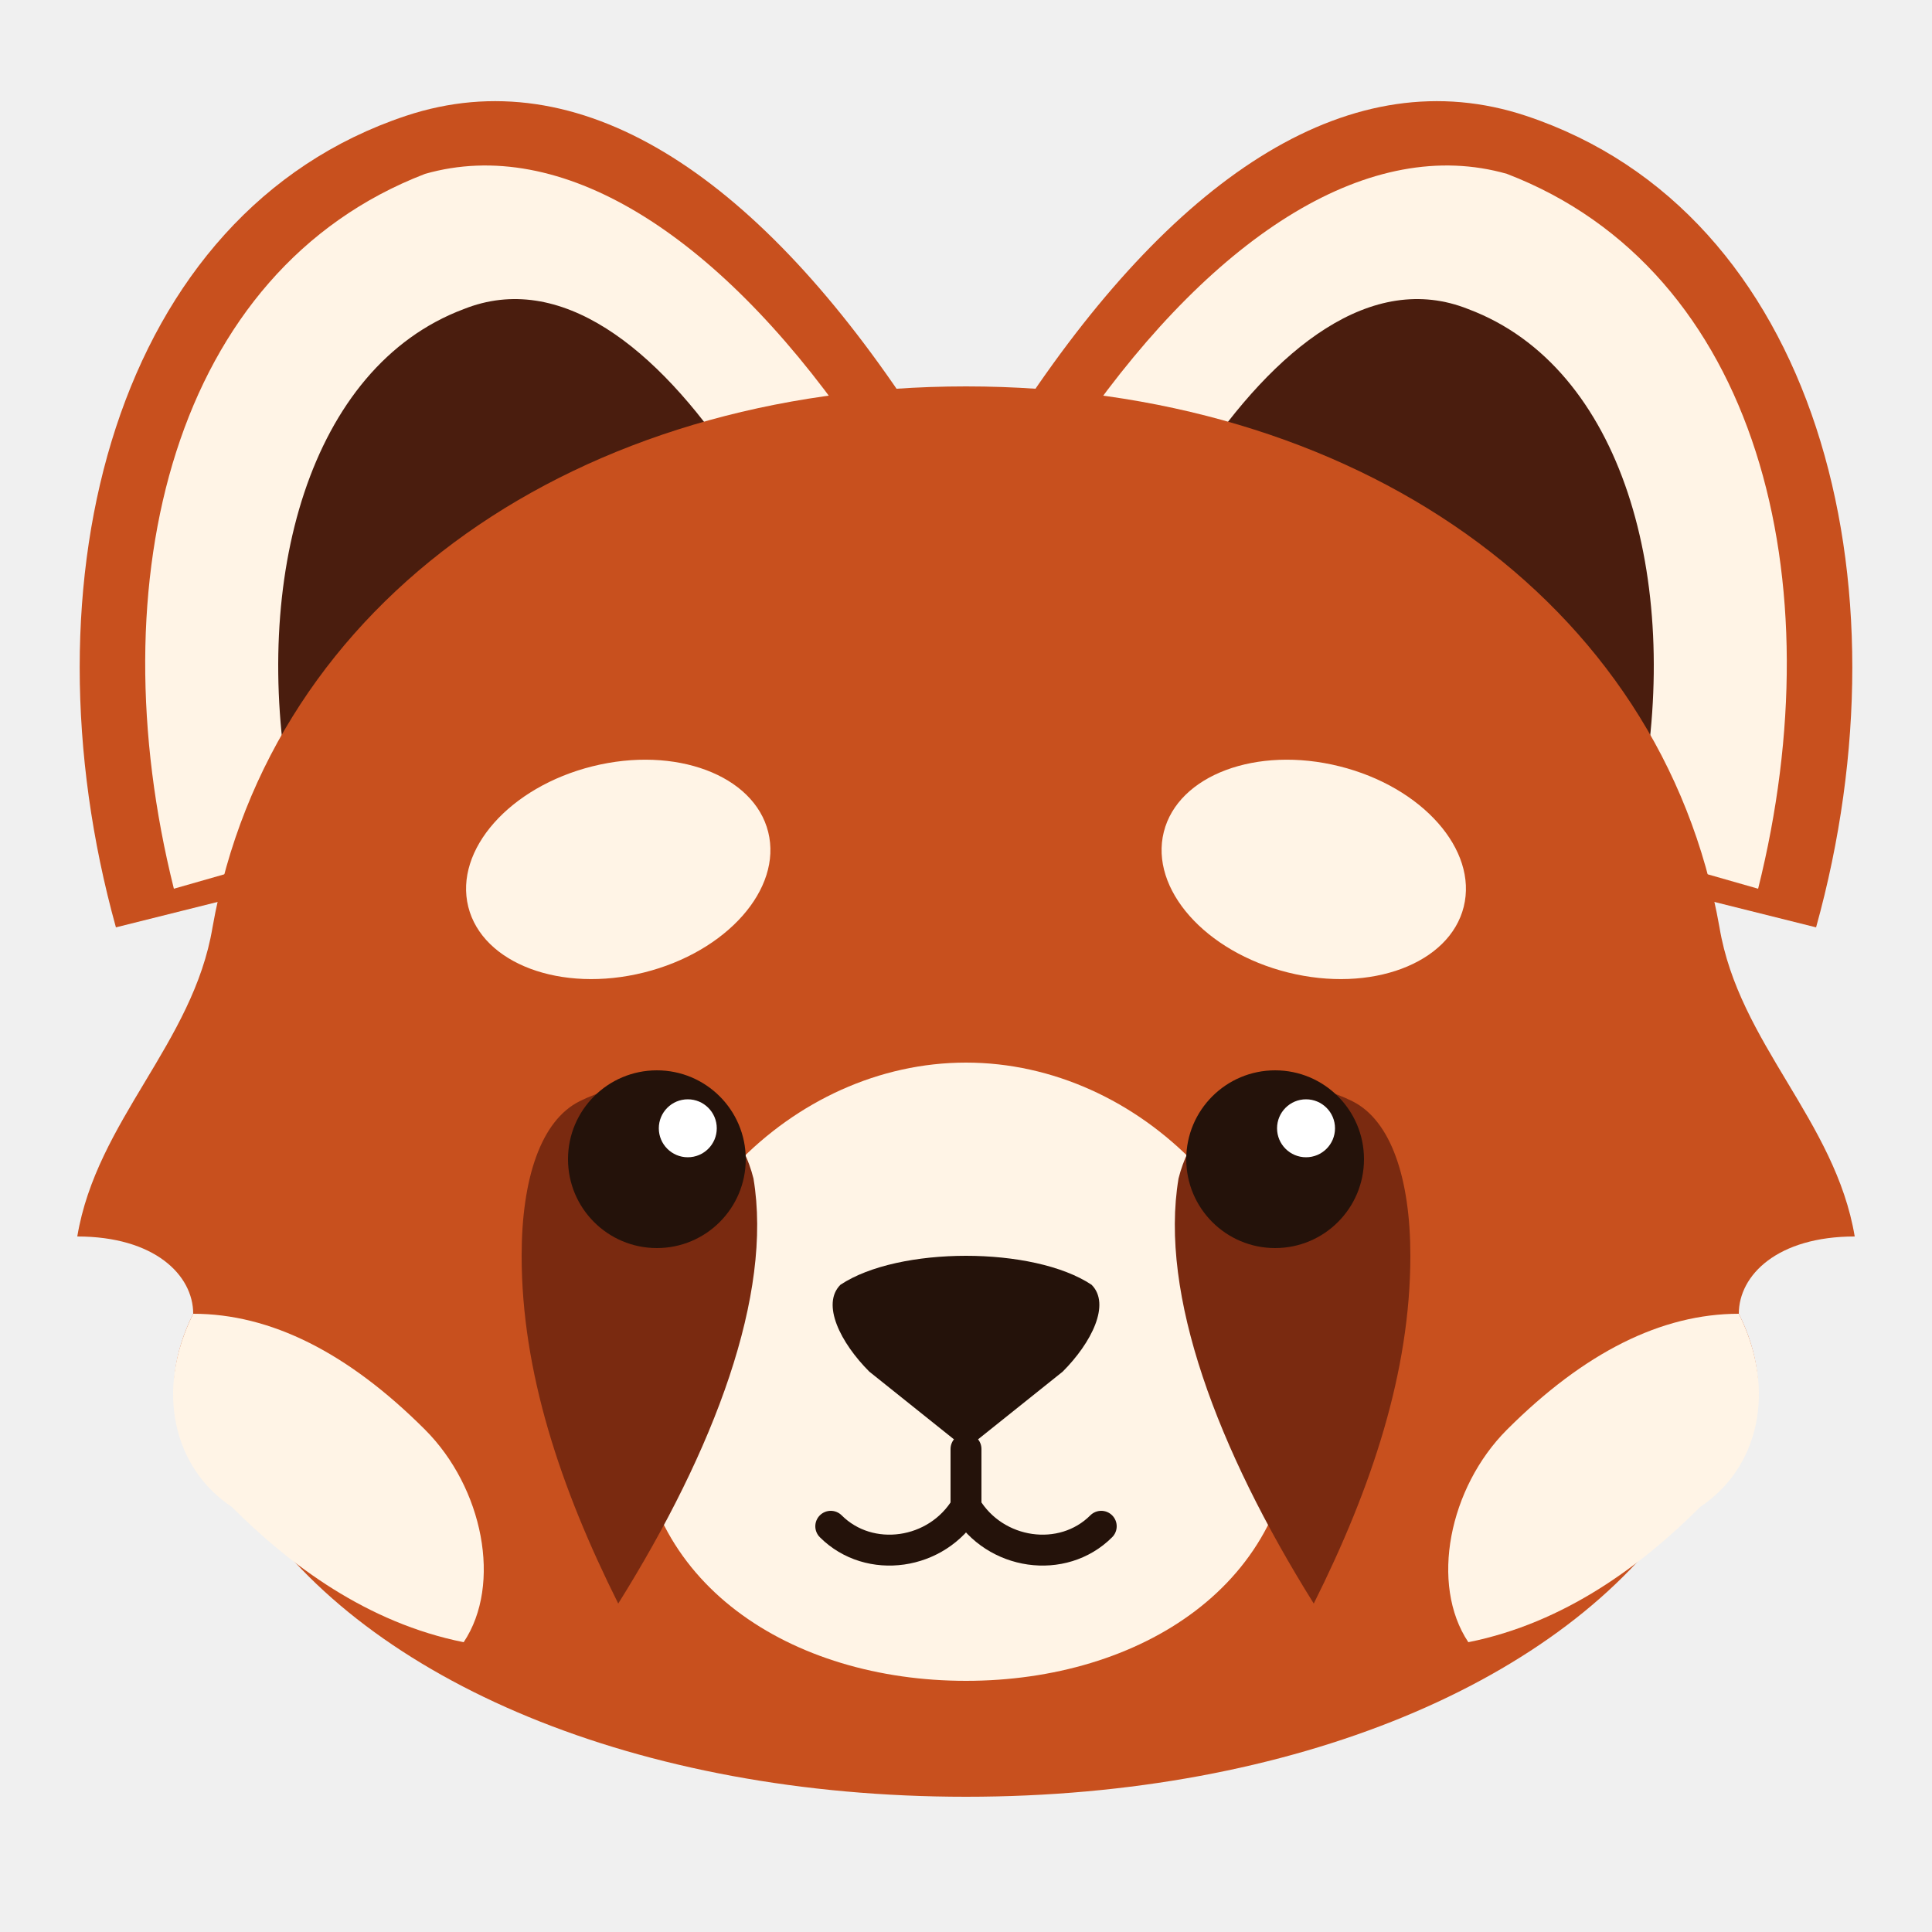
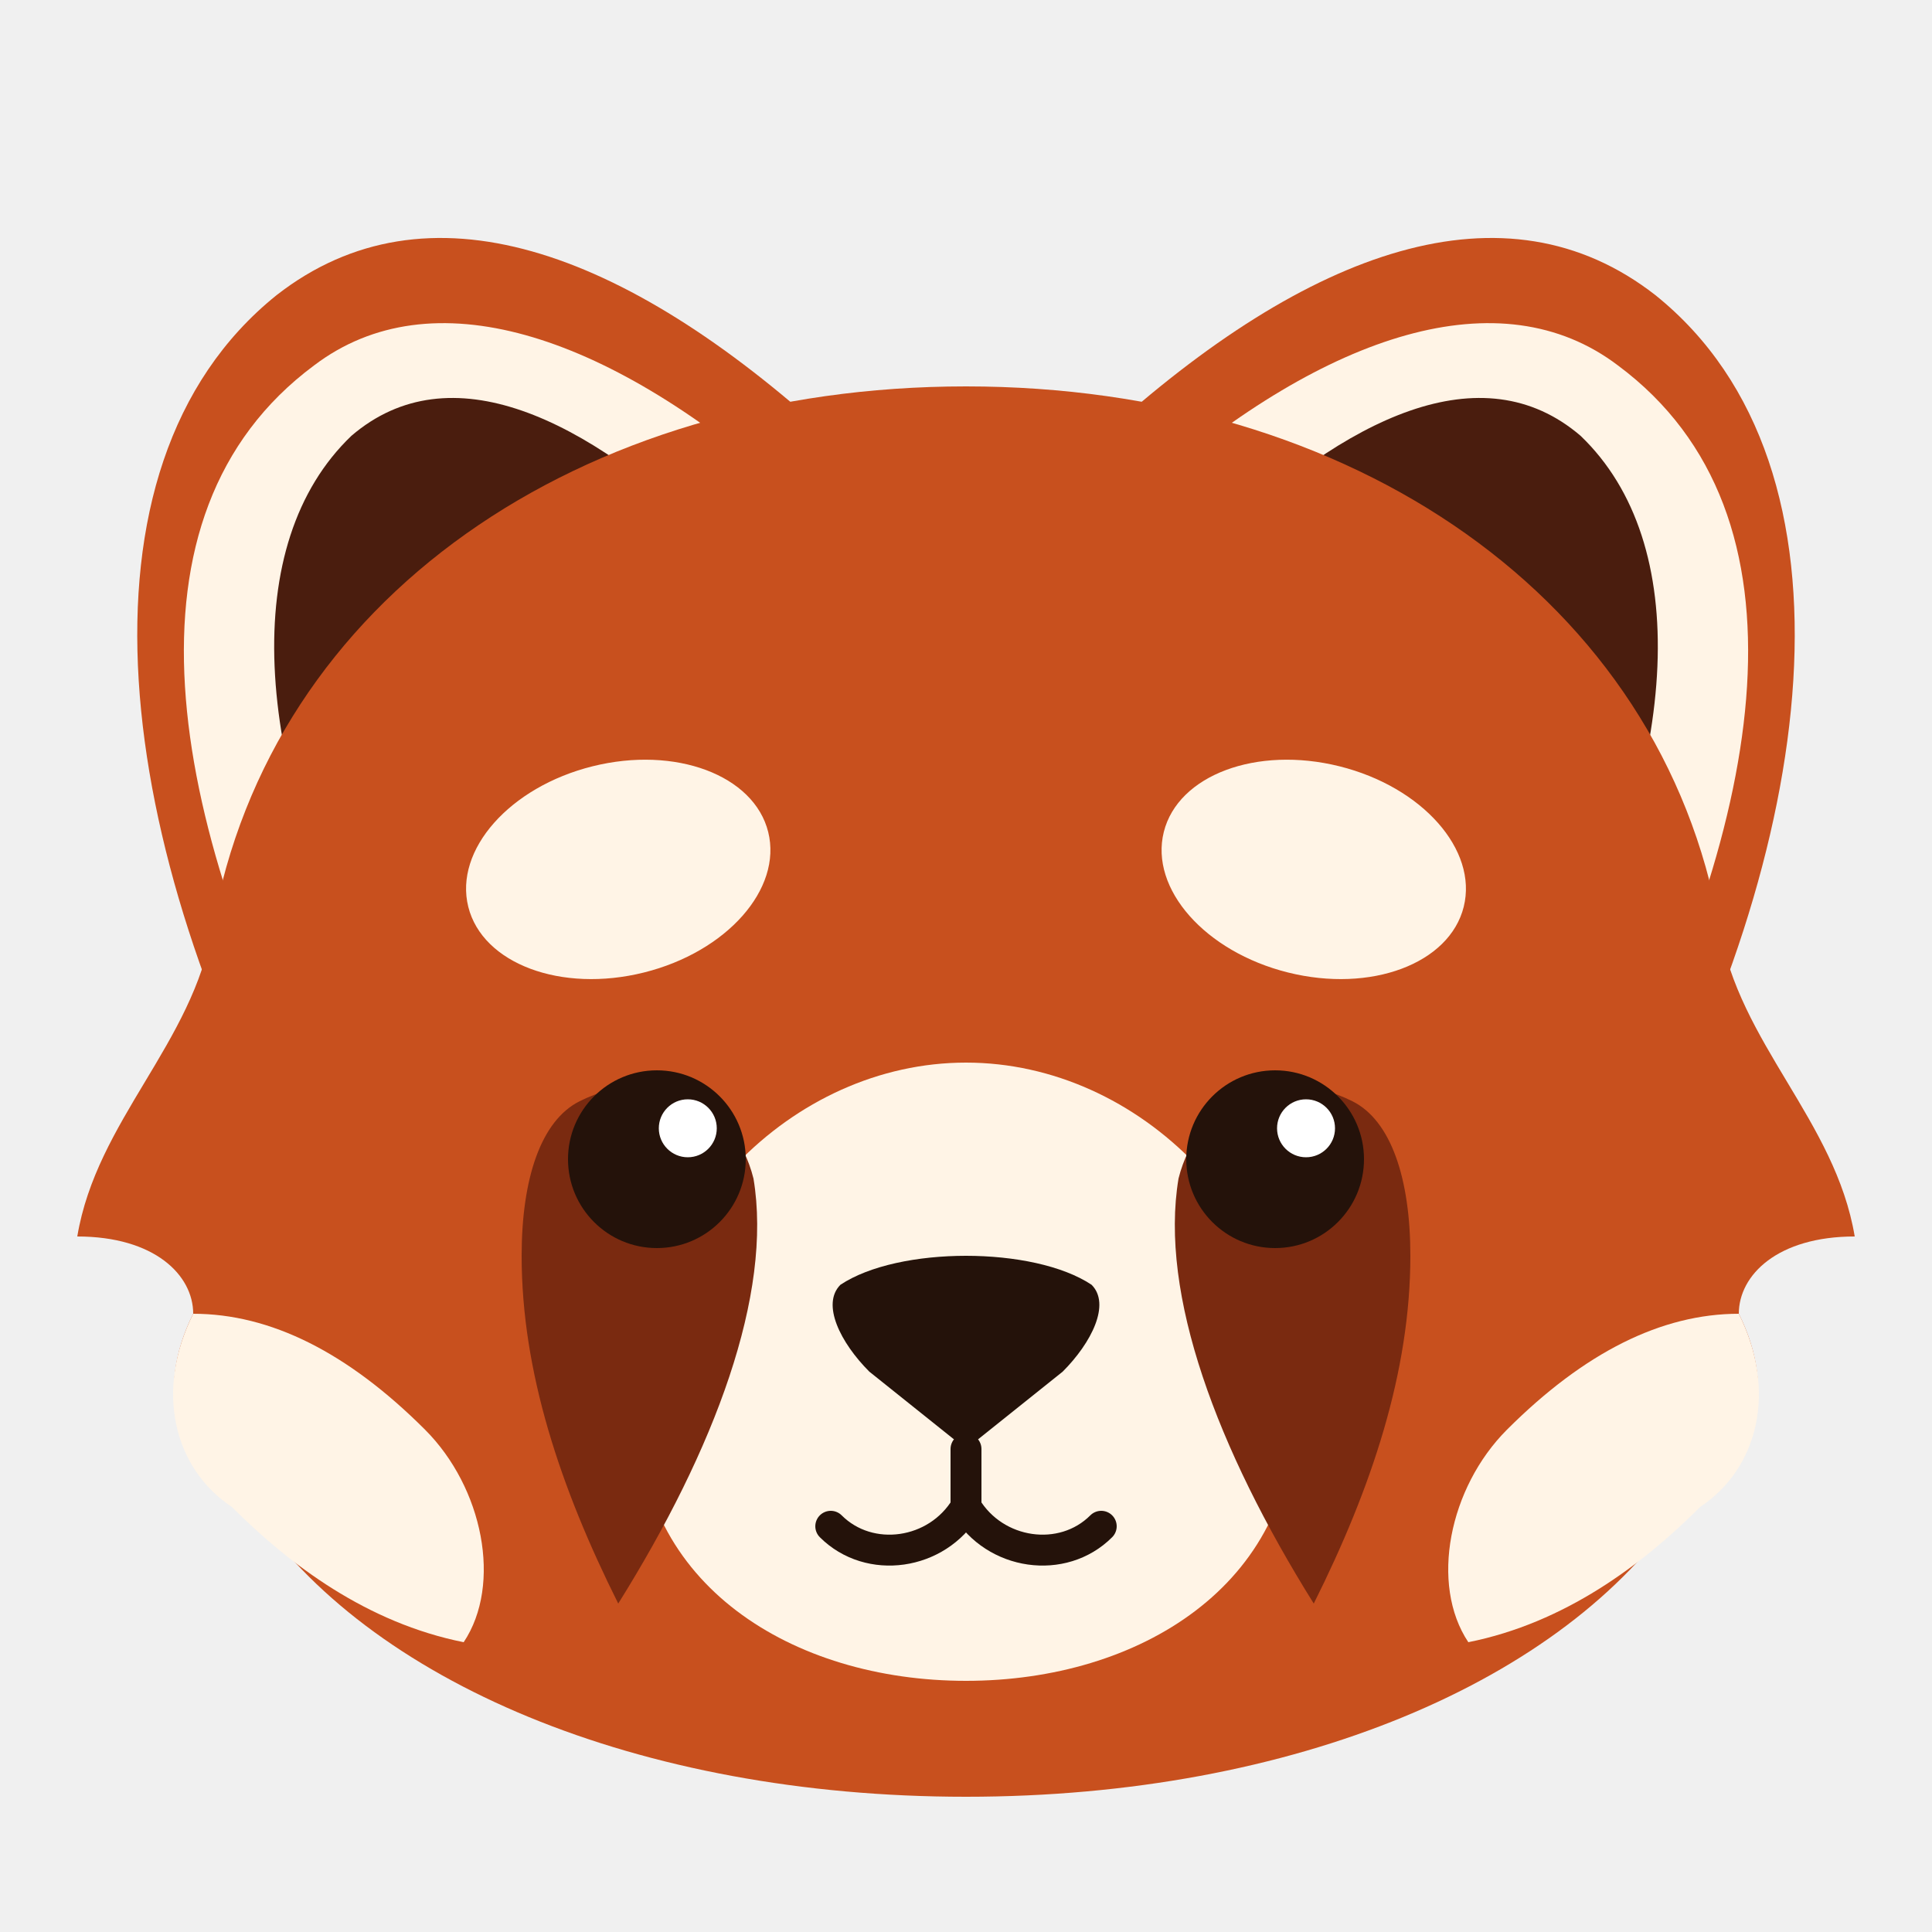
<svg xmlns="http://www.w3.org/2000/svg" viewBox="0 0 100 100" width="100" height="100" role="img" aria-label="Ailurus Lab red panda">
-   <path fill="#C8501E" d="M6 48C1 30 6 11 21 6c9-3 18 3 26 15L30 42Z" />
-   <path fill="#C8501E" d="M94 48c5-18 0-37-15-42-9-3-18 3-26 15l17 21Z" />
-   <path fill="#FFF4E6" d="M9 46C5 30 9 14 22 9c7-2 15 3 22 13L30 40Z" />
-   <path fill="#FFF4E6" d="M91 46c4-16 0-32-13-37-7-2-15 3-22 13l14 18Z" />
-   <path fill="#4A1D0E" d="M15 41c-2-11 1-22 9-25 5-2 10 2 14 8L26 37Z" />
-   <path fill="#4A1D0E" d="M85 41c2-11-1-22-9-25-5-2-10 2-14 8l12 13Z" />
+   <g transform="translate(0 5) rotate(-14 32 44)">
+     <path fill="#C8501E" d="M13 52C8 33 10 13 23 7C32 3 41 9 49 21L32 40Z" />
+     <path fill="#FFF4E6" d="M15 49C11 32 12 16 24 11C31 8 39 13 46 23L32 39Z" />
+     <path fill="#4A1D0E" d="M19 43C16 30 18 19 25 15C31 12 37 17 42 25L29 38Z" />
+   </g>
+   <g transform="translate(0 5) rotate(14 68 44)">
+     <path fill="#C8501E" d="M87 52C92 33 90 13 77 7C68 3 59 9 51 21L68 40Z" />
+     <path fill="#FFF4E6" d="M85 49C89 32 88 16 76 11C69 8 61 13 54 23L68 39Z" />
+     <path fill="#4A1D0E" d="M81 43C84 30 82 19 75 15C69 12 63 17 58 25L71 38Z" />
+   </g>
  <path fill="#C8501E" d="M50 20c20 0 36 11 39 28 1 6 6 10 7 16-4 0-6 2-6 4 2 4 1 8-3 10-6 9-20 15-37 15S19 87 13 78c-4-2-5-6-3-10 0-2-2-4-6-4 1-6 6-10 7-16C14 31 30 20 50 20Z" />
  <ellipse fill="#FFF4E6" cx="32" cy="45" rx="8" ry="5.5" transform="rotate(-14 32 45)" />
  <ellipse fill="#FFF4E6" cx="68" cy="45" rx="8" ry="5.5" transform="rotate(14 68 45)" />
  <path fill="#FFF4E6" d="M10 68c4 0 8 2 12 6 3 3 4 8 2 11-5-1-9-4-12-7-3-2-4-6-2-10Z" />
  <path fill="#FFF4E6" d="M90 68c-4 0-8 2-12 6-3 3-4 8-2 11 5-1 9-4 12-7 3-2 4-6 2-10Z" />
  <path fill="#FFF4E6" d="M50 55c9 0 17 8 17 18 0 9-8 14-17 14s-17-5-17-14c0-10 8-18 17-18Z" />
  <path fill="#7A2A10" d="M30 57c4-2 8 0 9 4 1 6-2 14-7 22-3-6-5-12-5-18 0-4 1-7 3-8Z" />
  <path fill="#7A2A10" d="M70 57c-4-2-8 0-9 4-1 6 2 14 7 22 3-6 5-12 5-18 0-4-1-7-3-8Z" />
  <circle fill="#24120A" cx="34" cy="60" r="4.6" />
  <circle fill="#24120A" cx="66" cy="60" r="4.6" />
  <circle fill="#FFFFFF" cx="35.6" cy="58.4" r="1.5" />
  <circle fill="#FFFFFF" cx="67.6" cy="58.4" r="1.5" />
  <path fill="#24120A" d="M43.5 66.5c3-2 10-2 13 0 1 1 0 3-1.5 4.5L50 75l-5-4c-1.5-1.5-2.5-3.5-1.5-4.5Z" />
  <path fill="none" stroke="#24120A" stroke-width="1.6" stroke-linecap="round" d="M50 75v3m0 0c-1.5 2.5-5 3-7 1m7-1c1.5 2.5 5 3 7 1" />
</svg>
